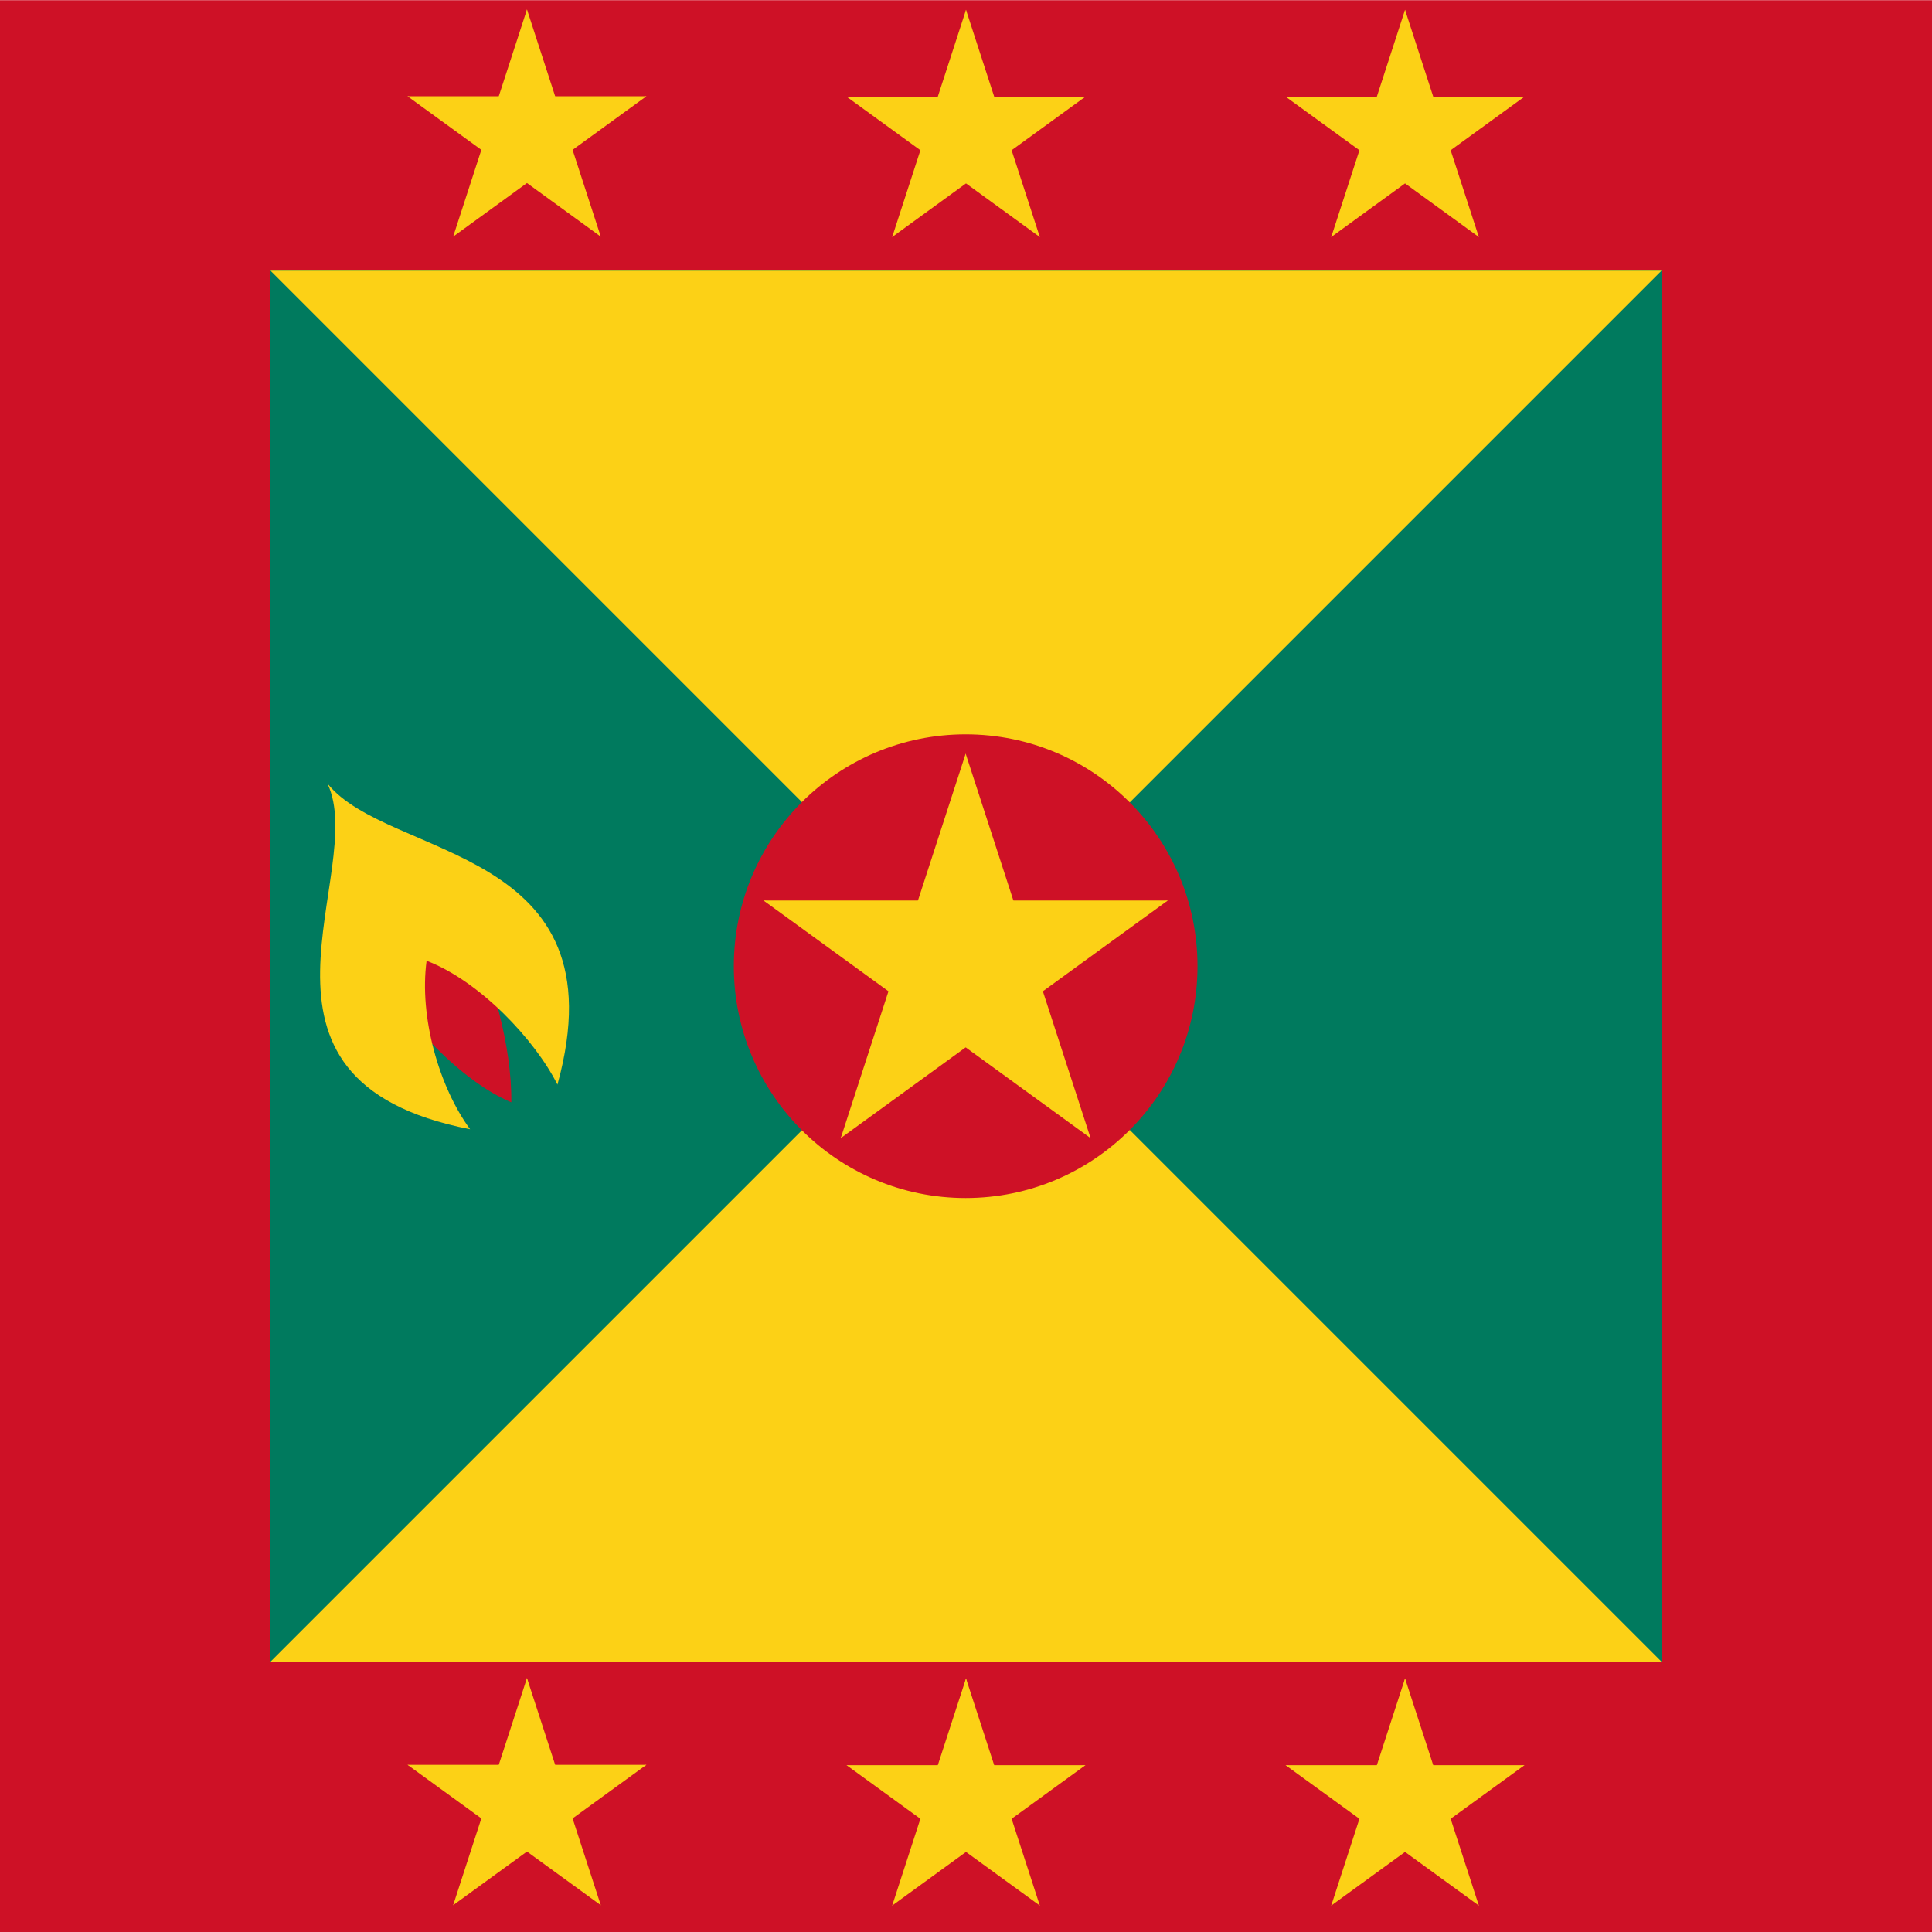
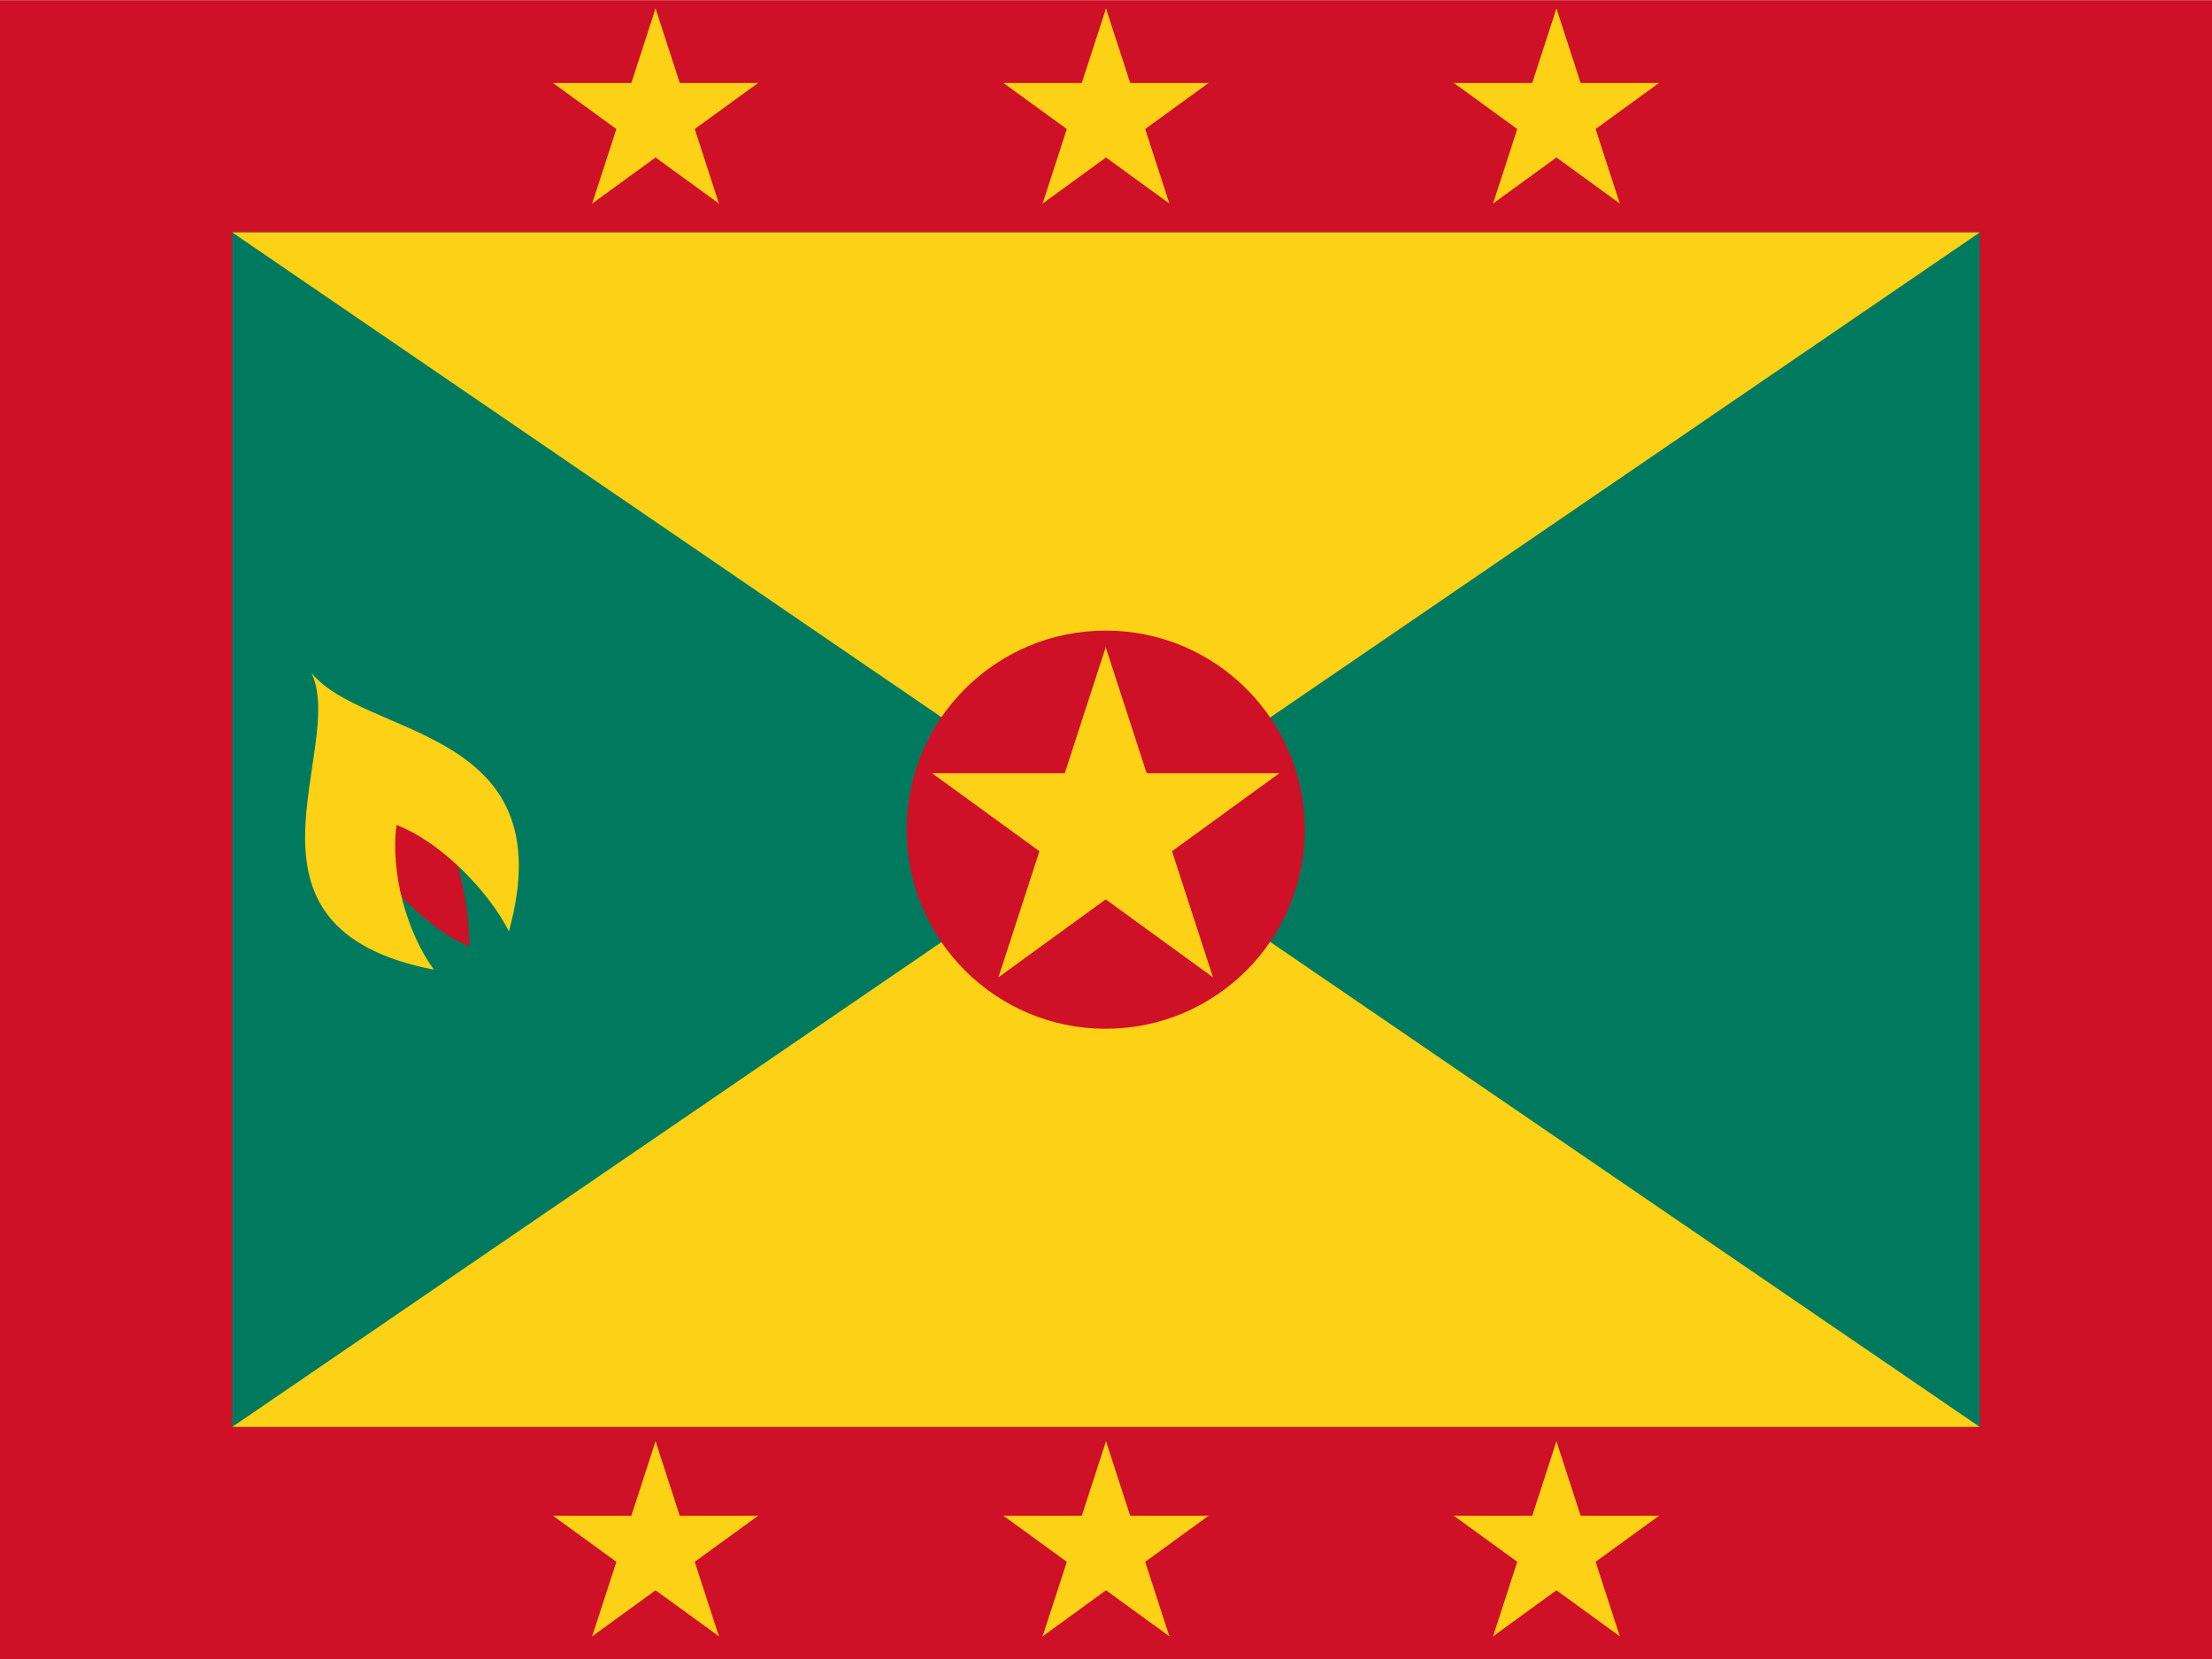
- <svg xmlns="http://www.w3.org/2000/svg" xmlns:xlink="http://www.w3.org/1999/xlink" height="512" width="512" viewBox="0 0 512 512">
+ <svg xmlns="http://www.w3.org/2000/svg" xmlns:xlink="http://www.w3.org/1999/xlink" height="480" width="640" viewBox="0 0 640 480">
  <defs>
    <g id="c">
      <g id="b">
-         <path transform="rotate(18 0 -1)" d="M0-1v1h.5" id="a" fill="#fcd116" />
-         <use transform="scale(-1 1)" xlink:href="#a" width="100%" height="100%" />
+         <path fill="#fcd116" transform="rotate(18 0 -1)" d="M0-1v1h.5" id="a" />
+         <use transform="scale(-1 1)" xlink:href="#a" />
      </g>
-       <use transform="rotate(72)" xlink:href="#b" width="100%" height="100%" />
-       <use transform="rotate(144)" xlink:href="#b" width="100%" height="100%" />
-       <use transform="rotate(-144)" xlink:href="#b" width="100%" height="100%" />
-       <use transform="rotate(-72)" xlink:href="#b" width="100%" height="100%" />
+       <use transform="rotate(72)" xlink:href="#b" />
+       <use transform="rotate(144)" xlink:href="#b" />
+       <use transform="rotate(216)" xlink:href="#b" />
+       <use transform="rotate(288)" xlink:href="#b" />
    </g>
  </defs>
-   <path fill="#ce1126" d="M0 .05h512v512H0z" />
-   <path fill="#007a5e" d="M71.68 71.677h368.64v368.64H71.68z" />
-   <path d="M71.68 71.73h368.64L71.68 440.37h368.64z" fill="#fcd116" />
-   <circle cx="255.911" cy="256.05" r="61.44" fill="#ce1126" />
-   <use height="100%" width="100%" xlink:href="#c" transform="translate(255.911 256.05) scale(56.32)" />
-   <use height="100%" width="100%" xlink:href="#d" x="-100" transform="translate(-16.349 -.1)" />
-   <use height="100%" width="100%" id="d" xlink:href="#c" transform="translate(256 35.89) scale(33.28)" />
-   <use height="100%" width="100%" xlink:href="#d" x="100" transform="translate(16.35)" />
-   <path d="M99.803 256.75c7.687 14.319 22.639 29.9 35.696 35.379.21-14.54-4.949-33.178-12.004-48.026L99.803 256.75z" fill="#ce1126" />
-   <path d="M86.769 207.632c11.143 23.228-28.9 78.643 37.813 91.63-8.23-11.23-13.536-29.763-11.529-44.646 13.997 5.325 28.723 20.907 34.675 32.82 17.459-63.403-44.783-59.546-60.96-79.804z" fill="#fcd116" />
-   <use transform="translate(-16.349 442.086)" x="-100" xlink:href="#d" width="100%" height="100%" />
-   <use transform="translate(256 478.076) scale(33.28)" xlink:href="#c" width="100%" height="100%" />
-   <use transform="translate(16.35 442.186)" x="100" xlink:href="#d" width="100%" height="100%" />
+   <path fill="#ce1126" d="M0 .05h640v480H0z" />
+   <path fill="#007a5e" d="M67.2 67.2h505.6v345.6H67.2z" />
+   <path d="M67.2 67.25h505.6L67.2 412.85h505.6z" fill="#fcd116" />
+   <circle cx="319.917" cy="240.05" r="57.6" fill="#ce1126" />
+   <use height="100%" width="100%" xlink:href="#c" transform="matrix(52.8 0 0 52.8 319.917 240.05)" />
+   <use height="100%" width="100%" xlink:href="#d" x="-100" transform="translate(-30.327)" />
+   <use height="100%" width="100%" id="d" xlink:href="#c" transform="matrix(31.2 0 0 31.2 320 33.65)" />
+   <use height="100%" width="100%" xlink:href="#d" x="100" transform="translate(30.327)" />
+   <path d="M102.315 240.706c7.206 13.424 21.224 28.032 33.466 33.168.196-13.632-4.64-31.104-11.255-45.024l-22.21 11.856z" fill="#ce1126" />
+   <path d="M90.096 194.658c10.446 21.776-27.093 73.728 35.45 85.904-7.716-10.528-12.69-27.904-10.809-41.856 13.122 4.992 26.928 19.6 32.508 30.768 16.368-59.44-41.984-55.824-57.15-74.816z" fill="#fcd116" />
+   <use transform="translate(-30.327 414.55)" x="-100" xlink:href="#d" width="100%" height="100%" />
+   <use transform="matrix(31.2 0 0 31.2 320 448.2)" xlink:href="#c" width="100%" height="100%" />
+   <use transform="translate(30.327 414.55)" x="100" xlink:href="#d" width="100%" height="100%" />
</svg>
